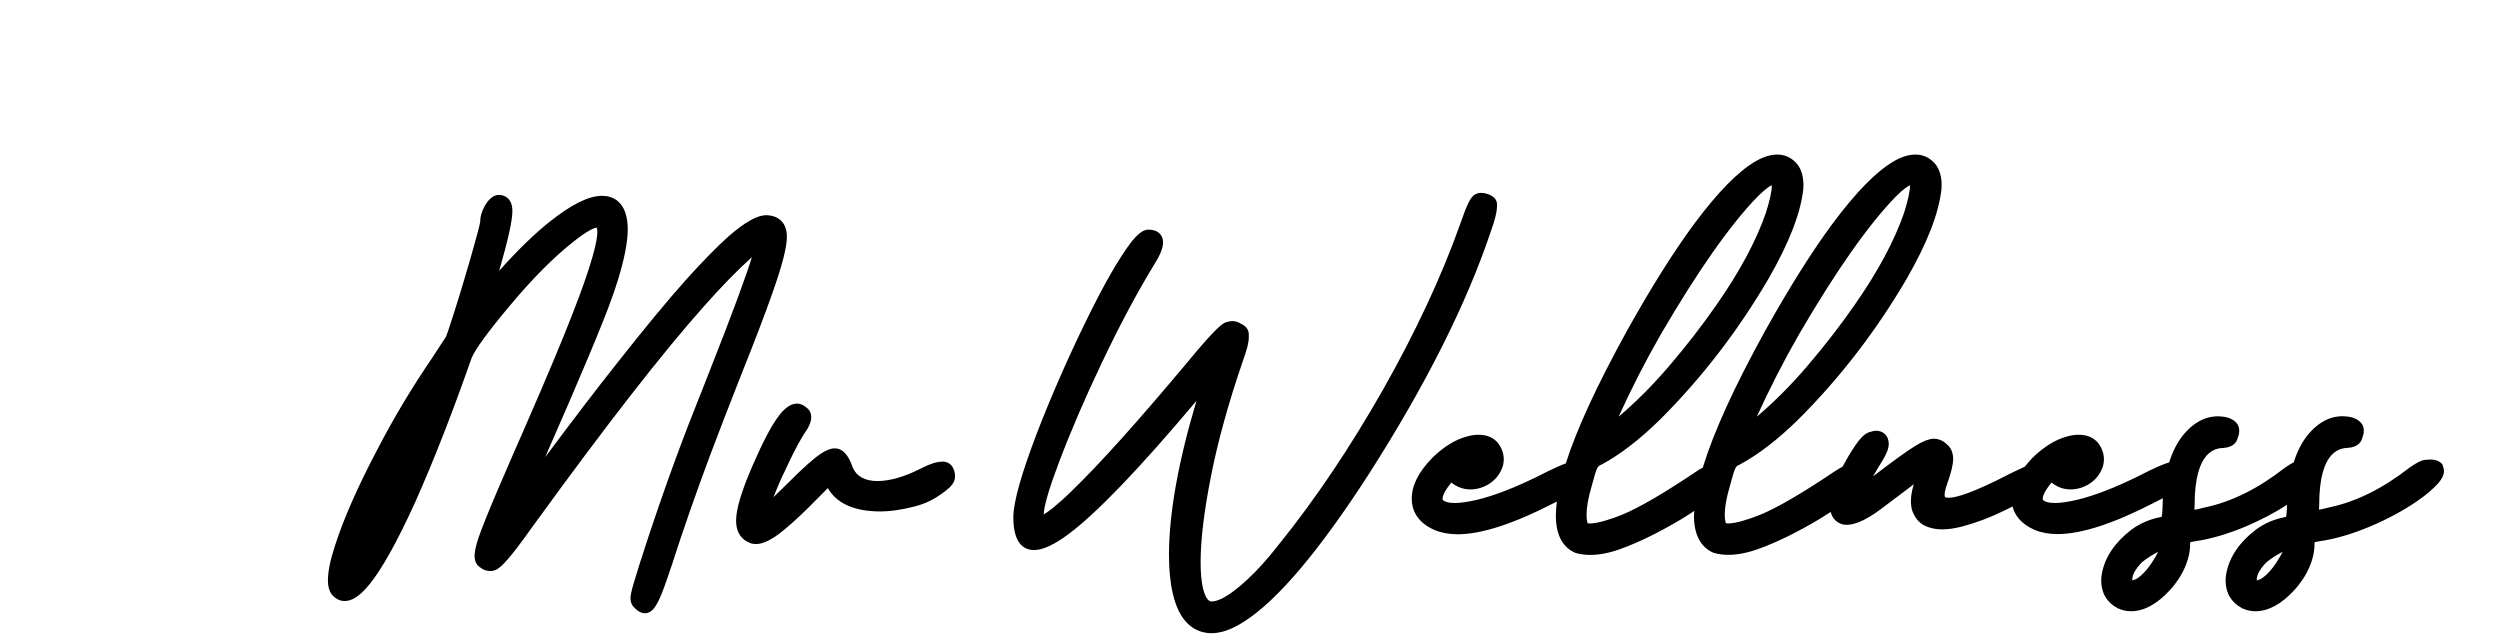
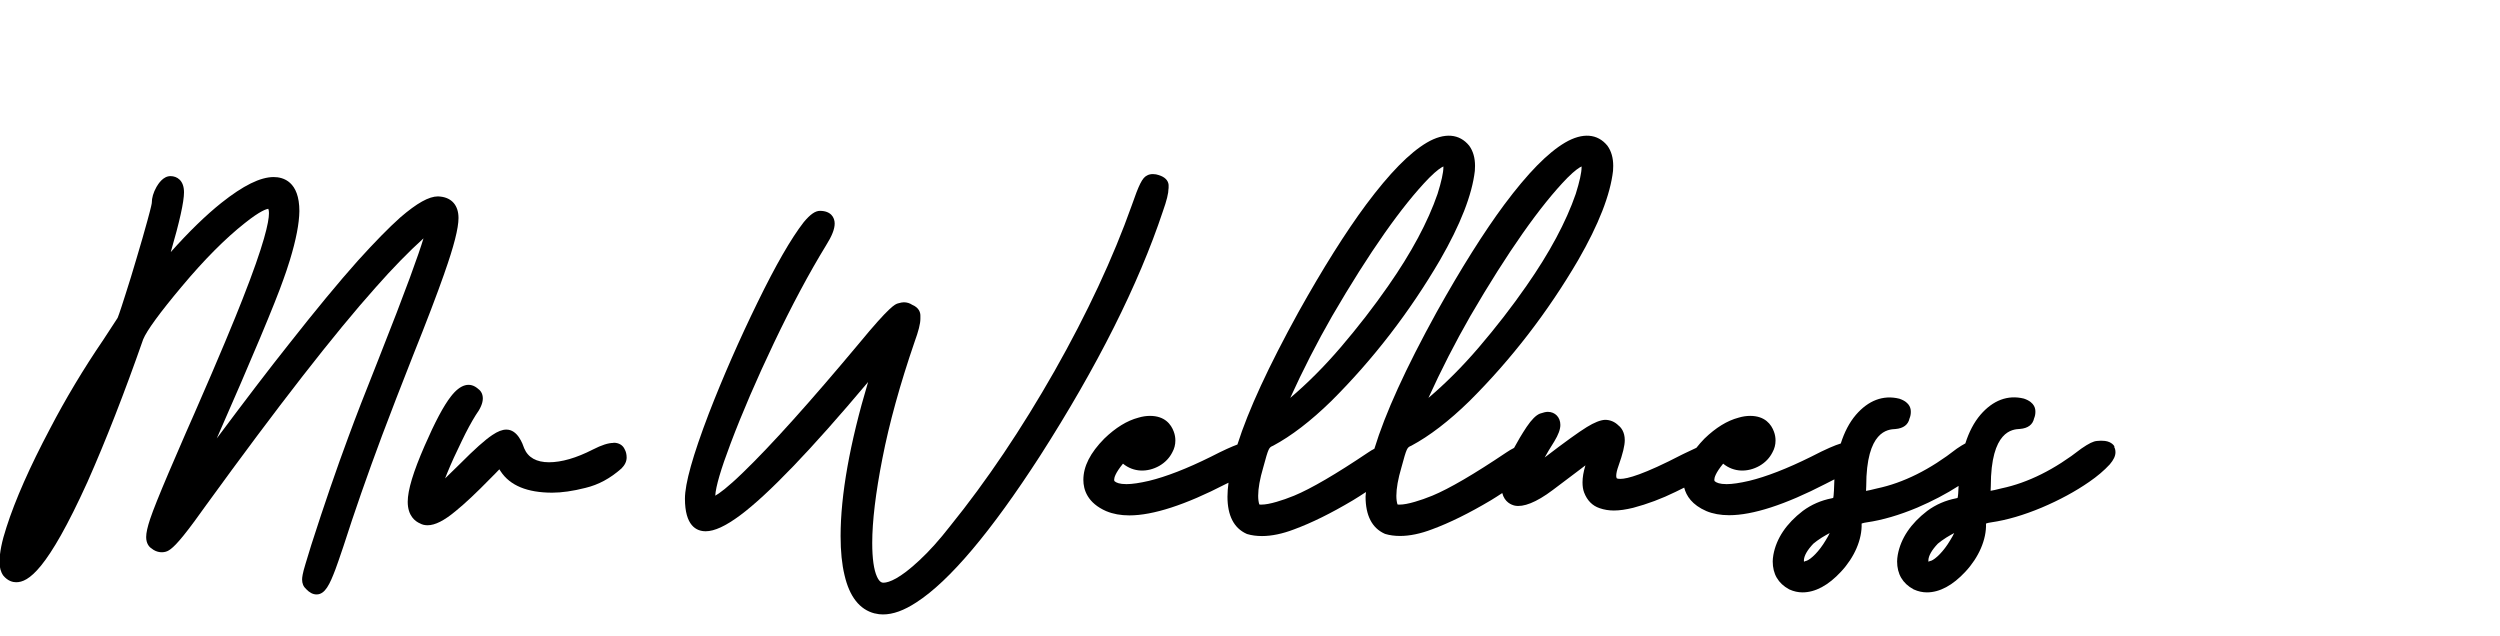
- <svg xmlns="http://www.w3.org/2000/svg" viewBox="0 0 266.3 67.7" preserveAspectRatio="xMidYMid meet">
-   <g fill="currentColor" transform="translate(29.2,5.0)">
-     <path d="M53.11,26.12c1.02-2.88,1.51-4.81,1.51-5.9,0-1.32-.7-2.15-1.93-2.28l-.25-.02c-.97,0-2.24.71-4.02,2.24-1.22,1.09-2.7,2.6-4.53,4.62-2.05,2.3-4.51,5.28-7.31,8.84-2.18,2.74-4.65,5.98-7.71,10.08h0c3.77-8.58,6.23-14.45,7.1-16.94.2-.54.43-1.22.69-2.06.66-2.17.99-3.88,1.01-5.21,0-3.16-1.72-3.63-2.74-3.63-1.42,0-3.24.9-5.57,2.75-1.63,1.3-3.45,3.06-5.39,5.24.95-3.27,1.41-5.36,1.41-6.37,0-1.27-.75-1.72-1.44-1.72-.8,0-1.31.85-1.49,1.15-.34.61-.5,1.17-.5,1.69,0,.05-.04.35-.47,1.91-.33,1.2-.71,2.54-1.16,4.03-.4,1.36-.78,2.61-1.16,3.78-.17.54-.69,2.17-.85,2.54l-1.54,2.36c-2.1,3.08-4.01,6.27-5.67,9.46-2.14,4.04-3.7,7.57-4.63,10.48-.5,1.52-.74,2.73-.74,3.7,0,.58.12,1.05.4,1.45.48.58,1.01.71,1.37.71,1.28,0,3.3-1.21,7.6-10.69,1.94-4.37,3.94-9.49,5.93-15.18.38-.93,1.76-2.83,4.12-5.64,2.36-2.82,4.61-5.09,6.7-6.74,1.69-1.35,2.33-1.5,2.5-1.53,0,0,.08.1.08.48,0,.91-.49,3.25-2.82,9.16-.81,2.07-2.36,5.85-5.11,12.13-.35.78-1.28,2.9-2.75,6.33-1.02,2.4-1.65,3.97-1.98,4.95-.28.85-.42,1.46-.42,1.92,0,.69.33,1.06.56,1.2.59.5,1.28.48,1.69.3.42-.19,1.07-.7,2.92-3.22l1.2-1.66c7.63-10.52,13.71-18.33,18.09-23.23,1.81-2.05,3.52-3.8,5.08-5.21-.49,1.62-1.75,5.2-4.85,13.02-1.38,3.45-2.38,6.04-3.16,8.16-1.23,3.31-2.56,7.17-3.94,11.47-.27.86-.48,1.54-.62,2.03-.32,1.04-.36,1.45-.36,1.66,0,.42.14.76.43,1.02.36.38.73.57,1.11.57.92,0,1.41-1.1,2.01-2.67.17-.46.46-1.28.85-2.45,1.19-3.71,2.54-7.58,4.12-11.81.93-2.46,2.02-5.3,3.29-8.51,1.44-3.59,2.56-6.53,3.34-8.75Z" />
-     <path d="M71.12,44.18c-.54,0-1.24.22-2.2.71-1.76.9-3.33,1.35-4.66,1.35s-2.23-.5-2.64-1.48c-.17-.49-.7-2-1.9-2-.44,0-.92.19-1.5.58-.77.51-1.9,1.52-3.43,3.06-.66.64-1.19,1.16-1.6,1.56.07-.18.15-.38.24-.6.42-1.03.93-2.15,1.55-3.41.51-1.07,1.03-2.02,1.48-2.74.49-.67.75-1.26.75-1.77,0-.44-.19-.8-.48-1-.88-.8-1.91-.52-2.92.79-.77.98-1.71,2.75-2.8,5.26-1.21,2.77-1.8,4.72-1.8,5.96,0,1.5.8,2.09,1.32,2.31.23.13.49.19.8.19.8,0,1.78-.5,3.01-1.53.94-.76,2.2-1.94,3.71-3.49.4-.4.73-.73.92-.94l.15.23c.99,1.5,2.83,2.26,5.48,2.26,1.01,0,2.21-.17,3.54-.51,1.38-.33,2.63-1,3.84-2.07.37-.37.55-.76.55-1.17,0-.34-.08-.64-.2-.85-.19-.46-.63-.72-1.19-.72Z" />
-     <path d="M130.26,17.08v-.39c-.05-.49-.41-.84-1.05-1.04-.33-.12-.88-.18-1.26.05-.49.24-.84.94-1.63,3.22-1.96,5.51-4.72,11.44-8.21,17.6-3.49,6.14-7.23,11.71-11.13,16.53-1.12,1.44-2.22,2.67-3.27,3.64-2.07,1.94-3.22,2.36-3.8,2.38-.14,0-.42,0-.71-.63-.34-.74-.51-1.95-.51-3.61,0-2.29.36-5.31,1.08-8.98.73-3.76,1.89-7.94,3.43-12.43.42-1.15.62-1.94.62-2.46v-.35c0-.35-.17-.85-.87-1.14-.27-.18-.57-.27-.89-.27-.15,0-.33.03-.64.12-.29.09-.83.25-4.15,4.28-5.19,6.21-9.33,10.82-12.31,13.7-1.73,1.68-2.59,2.28-2.99,2.5.05-.95.59-2.81,1.63-5.55,1.23-3.26,2.78-6.86,4.61-10.7,1.89-3.97,3.76-7.47,5.56-10.41.63-1,.92-1.74.92-2.33,0-.65-.41-1.35-1.57-1.35-.5,0-1.03.37-1.73,1.21-1.35,1.74-3,4.61-4.91,8.53-1.94,3.97-3.69,7.96-5.2,11.86-1.71,4.48-2.54,7.45-2.54,9.06,0,2.86,1.2,3.47,2.21,3.47.93,0,2.12-.55,3.66-1.69,2.99-2.22,7.58-7,13.64-14.21-1.95,6.52-2.93,12.04-2.93,16.41,0,1.65.14,3.01.42,4.17.53,2.29,1.61,3.66,3.2,4.07h.02c.32.08.6.11.87.11,1.08,0,2.24-.42,3.57-1.29,3.52-2.27,7.96-7.53,13.18-15.62,6.08-9.49,10.48-18.25,13.07-26.03.41-1.15.6-1.93.6-2.44Z" />
-     <path d="M231.05,44.6c-.14-.24-.5-.65-1.34-.65-.04,0-.12,0-.24.01l-.31.02c-.4.03-.87.26-1.67.81-2.85,2.23-5.7,3.65-8.51,4.24-.6.15-.95.23-1.16.26,0-.01,0-.02,0-.03l.02-.46c0-5.94,2.32-6.06,3.11-6.1.86-.07,1.36-.47,1.5-1.12.09-.21.14-.45.14-.68,0-.25.02-1.01-1.22-1.43-1.73-.43-3.31.19-4.63,1.72-.7.82-1.23,1.85-1.61,3.05-.25.13-.54.31-.91.56-2.85,2.23-5.7,3.65-8.51,4.24-.6.15-.95.23-1.16.26,0-.01,0-.02,0-.03l.02-.46c0-5.94,2.32-6.06,3.11-6.1.86-.07,1.36-.47,1.5-1.12.09-.21.14-.45.14-.68,0-.25.02-1.01-1.22-1.43-1.73-.43-3.31.19-4.63,1.72-.7.82-1.23,1.85-1.61,3.05-.6.18-1.54.57-3.16,1.41-2.56,1.27-4.78,2.13-6.6,2.57-.99.23-1.8.35-2.4.35-.76,0-1.08-.16-1.24-.29-.04-.02-.07-.05-.07-.18,0-.21.12-.71.94-1.71,1.15.94,2.62.93,3.86.24.64-.37,1.1-.86,1.4-1.46.21-.38.32-.8.32-1.24,0-.32-.05-.63-.17-.95-.28-.77-.95-1.68-2.53-1.68-.4,0-.81.06-1.24.19-1.21.32-2.42,1.06-3.63,2.23-.33.33-.6.66-.86.98-.33.15-.71.33-1.21.57l-.31.15c-4.12,2.14-5.85,2.59-6.57,2.59-.34,0-.4-.07-.39-.06-.01-.02-.06-.08-.06-.26,0-.26.08-.62.24-1.06.47-1.32.67-2.17.67-2.75,0-.87-.4-1.35-.66-1.55-.4-.4-.89-.61-1.45-.61h0c-.5.03-1.13.28-1.93.77-.89.55-2.32,1.58-4.49,3.24.24-.43.57-1,1.03-1.72.43-.71.64-1.28.64-1.75,0-.81-.56-1.39-1.34-1.39-.22,0-.47.07-.84.19-.42.17-.88.63-1.41,1.41-.53.8-.97,1.55-1.34,2.24-.26.13-.54.29-.83.49-3.42,2.3-6.07,3.85-7.88,4.6-.68.28-1.27.48-1.85.65-.68.2-1.23.3-1.62.3-.12,0-.19-.01-.24-.02-.08-.25-.12-.55-.12-.92,0-.79.18-1.8.54-3.02.57-2.1.6-2.12,1.05-2.31,1.93-1.03,4.02-2.63,6.2-4.76,4.45-4.43,8.34-9.48,11.58-15.02,2.18-3.78,3.42-6.96,3.71-9.5l.02-.53c0-.85-.2-1.57-.62-2.15-1.04-1.28-2.63-1.43-4.51-.33-1.85,1.09-3.97,3.25-6.47,6.6-2.18,2.94-4.61,6.8-7.21,11.46-3.31,6.01-5.49,10.81-6.63,14.55-.22.12-.44.23-.67.4-3.42,2.3-6.07,3.85-7.88,4.6-.68.28-1.27.48-1.85.65-.68.2-1.23.3-1.62.3-.12,0-.19-.01-.24-.02-.08-.25-.12-.55-.12-.92,0-.79.18-1.8.54-3.02.57-2.1.6-2.12,1.05-2.31,1.93-1.03,4.02-2.63,6.2-4.76,4.45-4.43,8.34-9.48,11.58-15.02,2.18-3.78,3.42-6.96,3.71-9.5l.02-.53c0-.85-.2-1.57-.62-2.15-1.04-1.28-2.63-1.43-4.51-.33-1.85,1.09-3.97,3.25-6.47,6.6-2.18,2.94-4.61,6.8-7.21,11.46-3.17,5.76-5.33,10.42-6.5,14.1-.6.22-1.48.61-2.82,1.3-2.56,1.27-4.78,2.13-6.6,2.57-.99.23-1.8.35-2.4.35-.76,0-1.08-.16-1.24-.29-.04-.02-.07-.05-.07-.18,0-.21.12-.71.94-1.71,1.15.94,2.62.93,3.86.24.64-.37,1.1-.86,1.4-1.46.21-.38.32-.8.32-1.24,0-.32-.05-.63-.17-.95-.28-.77-.95-1.68-2.53-1.68-.4,0-.81.06-1.24.19-1.21.32-2.42,1.06-3.63,2.23-1.5,1.52-2.23,2.96-2.23,4.4,0,1.04.43,2.46,2.46,3.34h.01c.69.29,1.51.44,2.43.44,2.52,0,5.97-1.12,10.25-3.33.11-.06.2-.1.31-.15-.07.53-.11,1.03-.11,1.49,0,2,.68,3.34,2.03,3.95l.08.03c.46.14.99.21,1.57.21,1.03,0,2.18-.24,3.41-.71,1.87-.69,3.92-1.7,6.26-3.09.49-.29.94-.59,1.4-.89,0,.16-.04.34-.04.49,0,2,.68,3.34,2.03,3.95l.08.03c.46.14.99.21,1.57.21,1.03,0,2.18-.24,3.41-.71,1.87-.69,3.92-1.7,6.26-3.09.42-.25.81-.51,1.21-.77.25.98.98,1.26,1.34,1.34.88.18,2.25-.31,4.05-1.67l2.52-1.9c.37-.29.69-.52.95-.72-.21.68-.31,1.28-.31,1.81,0,.41.05.76.17,1.08.32.84.87,1.41,1.65,1.67.48.17,1,.25,1.52.25.61,0,1.28-.1,2.06-.29,1.51-.4,3.04-.97,4.52-1.7.31-.15.62-.3.91-.45.22.88.84,1.84,2.36,2.5h.01c.69.29,1.51.44,2.43.44,2.52,0,5.97-1.12,10.25-3.33.36-.18.67-.34.96-.49-.02.67-.06,1.82-.13,1.98,0,0-.04.02-.16.04-1.12.22-2.15.66-3.07,1.34-1.76,1.35-2.82,2.93-3.14,4.68-.04.24-.07.48-.07.7,0,1.34.58,2.34,1.74,2.97l.04.02c.46.21.93.31,1.39.31,1.36,0,2.75-.74,4.11-2.21,1.41-1.51,2.25-3.42,2.19-5.12.02-.01.13-.07.56-.13,1.66-.24,3.46-.77,5.37-1.57,1.61-.69,3.08-1.46,4.4-2.31-.02.58-.06,1.17-.11,1.28,0,0-.04.02-.16.04-1.12.22-2.15.66-3.07,1.34-1.76,1.35-2.82,2.93-3.14,4.68-.04.24-.07.48-.07.7,0,1.34.58,2.34,1.74,2.97l.04.02c.46.21.93.31,1.39.31,1.36,0,2.75-.74,4.11-2.21,1.41-1.51,2.25-3.42,2.19-5.12.02-.01.13-.07.56-.13,1.66-.24,3.46-.77,5.37-1.57,1.89-.8,3.59-1.72,5.06-2.74.86-.59,1.59-1.21,2.19-1.86.42-.49.61-.9.61-1.31,0-.31-.11-.52-.16-.58ZM211.47,56.73c-.18.07-.28.07-.26.13,0,0-.02-.04-.02-.15,0-.49.37-1.13,1.01-1.8.22-.19.53-.41.9-.65.36-.22.63-.37.84-.48-.09.2-.22.44-.42.76-.71,1.21-1.57,2.02-2.05,2.2ZM157.93,39.4c1.35-2.97,2.85-5.91,4.48-8.75,3.96-6.8,7.44-11.74,10.32-14.7.84-.84,1.3-1.12,1.52-1.22,0,.03,0,.06,0,.09,0,.56-.21,1.52-.62,2.83-1.03,2.99-2.8,6.29-5.26,9.81-1.52,2.19-3.23,4.4-5.08,6.56-1.73,2.02-3.54,3.83-5.37,5.38ZM143.21,39.4c1.35-2.97,2.85-5.91,4.48-8.75,3.96-6.8,7.44-11.74,10.32-14.7.84-.84,1.3-1.12,1.52-1.22,0,.03,0,.06,0,.09,0,.56-.21,1.52-.62,2.83-1.03,2.99-2.8,6.29-5.26,9.81-1.52,2.19-3.23,4.4-5.08,6.56-1.73,2.02-3.54,3.83-5.37,5.38ZM198.21,56.73c-.18.07-.28.07-.26.13,0,0-.02-.04-.02-.15,0-.49.37-1.13,1.01-1.8.22-.19.53-.41.9-.65.36-.22.63-.37.84-.48-.09.2-.22.44-.42.76-.71,1.21-1.57,2.02-2.05,2.2Z" />
-   </g>
+ <svg xmlns="http://www.w3.org/2000/svg" id="Layer_1" version="1.1" viewBox="0 0 266.3 67.7">
+   <path d="M47.33,29.12c1.02-2.88,1.51-4.81,1.51-5.9,0-1.32-.7-2.15-1.93-2.28l-.25-.02c-.97,0-2.24.71-4.02,2.24-1.22,1.09-2.7,2.6-4.53,4.62-2.05,2.3-4.51,5.28-7.31,8.84-2.18,2.74-4.65,5.98-7.71,10.08h0c3.77-8.58,6.23-14.45,7.1-16.94.2-.54.43-1.22.69-2.06.66-2.17.99-3.88,1.01-5.21,0-3.16-1.72-3.63-2.74-3.63-1.42,0-3.24.9-5.57,2.75-1.63,1.3-3.45,3.06-5.39,5.24.95-3.27,1.41-5.36,1.41-6.37,0-1.27-.75-1.72-1.44-1.72-.8,0-1.31.85-1.49,1.15-.34.61-.5,1.17-.5,1.69,0,.05-.04.35-.47,1.91-.33,1.2-.71,2.54-1.16,4.03-.4,1.36-.78,2.61-1.16,3.78-.17.54-.69,2.17-.85,2.54l-1.54,2.36c-2.1,3.08-4.01,6.27-5.67,9.46-2.14,4.04-3.7,7.57-4.63,10.48-.5,1.52-.74,2.73-.74,3.7,0,.58.12,1.05.4,1.45.48.58,1.01.71,1.37.71,1.28,0,3.3-1.21,7.6-10.69,1.94-4.37,3.94-9.49,5.93-15.18.38-.93,1.76-2.83,4.12-5.64,2.36-2.82,4.61-5.09,6.7-6.74,1.69-1.35,2.33-1.5,2.5-1.53,0,0,.08.1.08.48,0,.91-.49,3.25-2.82,9.16-.81,2.07-2.36,5.85-5.11,12.13-.35.78-1.28,2.9-2.75,6.33-1.02,2.4-1.65,3.97-1.98,4.95-.28.85-.42,1.46-.42,1.92,0,.69.33,1.06.56,1.2.59.5,1.28.48,1.69.3.42-.19,1.07-.7,2.92-3.22l1.2-1.66c7.63-10.52,13.71-18.33,18.09-23.23,1.81-2.05,3.52-3.8,5.08-5.21-.49,1.62-1.75,5.2-4.85,13.02-1.38,3.45-2.38,6.04-3.16,8.16-1.23,3.31-2.56,7.17-3.94,11.47-.27.86-.48,1.54-.62,2.03-.32,1.04-.36,1.45-.36,1.66,0,.42.14.76.43,1.02.36.38.73.57,1.11.57.92,0,1.41-1.1,2.01-2.67.17-.46.46-1.28.85-2.45,1.19-3.71,2.54-7.58,4.12-11.81.93-2.46,2.02-5.3,3.29-8.51,1.44-3.59,2.56-6.53,3.34-8.75h0Z" />
+   <path d="M65.34,47.18c-.54,0-1.24.22-2.2.71-1.76.9-3.33,1.35-4.66,1.35s-2.23-.5-2.64-1.48c-.17-.49-.7-2-1.9-2-.44,0-.92.19-1.5.58-.77.51-1.9,1.52-3.43,3.06-.66.64-1.19,1.16-1.6,1.56.07-.18.15-.38.24-.6.42-1.03.93-2.15,1.55-3.41.51-1.07,1.03-2.02,1.48-2.74.49-.67.75-1.26.75-1.77,0-.44-.19-.8-.48-1-.88-.8-1.91-.52-2.92.79-.77.98-1.71,2.75-2.8,5.26-1.21,2.77-1.8,4.72-1.8,5.96,0,1.5.8,2.09,1.32,2.31.23.13.49.19.8.19.8,0,1.78-.5,3.01-1.53.94-.76,2.2-1.94,3.71-3.49.4-.4.73-.73.92-.94l.15.23c.99,1.5,2.83,2.26,5.48,2.26,1.01,0,2.21-.17,3.54-.51,1.38-.33,2.63-1,3.84-2.07.37-.37.55-.76.55-1.17,0-.34-.08-.64-.2-.85-.19-.46-.63-.72-1.19-.72l-.02.02Z" />
+   <path d="M124.48,20.08v-.39c-.05-.49-.41-.84-1.05-1.04-.33-.12-.88-.18-1.26.05-.49.24-.84.94-1.63,3.22-1.96,5.51-4.72,11.44-8.21,17.6-3.49,6.14-7.23,11.71-11.13,16.53-1.12,1.44-2.22,2.67-3.27,3.64-2.07,1.94-3.22,2.36-3.8,2.38-.14,0-.42,0-.71-.63-.34-.74-.51-1.95-.51-3.61,0-2.29.36-5.31,1.08-8.98.73-3.76,1.89-7.94,3.43-12.43.42-1.15.62-1.94.62-2.46v-.35c0-.35-.17-.85-.87-1.14-.27-.18-.57-.27-.89-.27-.15,0-.33.03-.64.12-.29.09-.83.25-4.15,4.28-5.19,6.21-9.33,10.82-12.31,13.7-1.73,1.68-2.59,2.28-2.99,2.5.05-.95.59-2.81,1.63-5.55,1.23-3.26,2.78-6.86,4.61-10.7,1.89-3.97,3.76-7.47,5.56-10.41.63-1,.92-1.74.92-2.33,0-.65-.41-1.35-1.57-1.35-.5,0-1.03.37-1.73,1.21-1.35,1.74-3,4.61-4.91,8.53-1.94,3.97-3.69,7.96-5.2,11.86-1.71,4.48-2.54,7.45-2.54,9.06,0,2.86,1.2,3.47,2.21,3.47.93,0,2.12-.55,3.66-1.69,2.99-2.22,7.58-7,13.64-14.21-1.95,6.52-2.93,12.04-2.93,16.41,0,1.65.14,3.01.42,4.17.53,2.29,1.61,3.66,3.2,4.07h.02c.32.08.6.11.87.11,1.08,0,2.24-.42,3.57-1.29,3.52-2.27,7.96-7.53,13.18-15.62,6.08-9.49,10.48-18.25,13.07-26.03.41-1.15.6-1.93.6-2.44h0Z" />
+   <path d="M225.27,47.6c-.14-.24-.5-.65-1.34-.65-.04,0-.12,0-.24,0l-.31.02c-.4.03-.87.26-1.67.81-2.85,2.23-5.7,3.65-8.51,4.24-.6.15-.95.23-1.16.26v-.03l.02-.46c0-5.94,2.32-6.06,3.11-6.1.86-.07,1.36-.47,1.5-1.12.09-.21.14-.45.14-.68,0-.25.02-1.01-1.22-1.43-1.73-.43-3.31.19-4.63,1.72-.7.82-1.23,1.85-1.61,3.05-.25.13-.54.31-.91.56-2.85,2.23-5.7,3.65-8.51,4.24-.6.15-.95.23-1.16.26v-.03l.02-.46c0-5.94,2.32-6.06,3.11-6.1.86-.07,1.36-.47,1.5-1.12.09-.21.14-.45.14-.68,0-.25.02-1.01-1.22-1.43-1.73-.43-3.31.19-4.63,1.72-.7.82-1.23,1.85-1.61,3.05-.6.18-1.54.57-3.16,1.41-2.56,1.27-4.78,2.13-6.6,2.57-.99.23-1.8.35-2.4.35-.76,0-1.08-.16-1.24-.29-.04-.02-.07-.05-.07-.18,0-.21.12-.71.94-1.71,1.15.94,2.62.93,3.86.24.64-.37,1.1-.86,1.4-1.46.21-.38.32-.8.32-1.24,0-.32-.05-.63-.17-.95-.28-.77-.95-1.68-2.53-1.68-.4,0-.81.06-1.24.19-1.21.32-2.42,1.06-3.63,2.23-.33.33-.6.66-.86.98-.33.15-.71.33-1.21.57l-.31.15c-4.12,2.14-5.85,2.59-6.57,2.59-.34,0-.4-.07-.39-.06,0-.02-.06-.08-.06-.26,0-.26.08-.62.24-1.06.47-1.32.67-2.17.67-2.75,0-.87-.4-1.35-.66-1.55-.4-.4-.89-.61-1.45-.61h0c-.5.03-1.13.28-1.93.77-.89.55-2.32,1.58-4.49,3.24.24-.43.57-1,1.03-1.72.43-.71.64-1.28.64-1.75,0-.81-.56-1.39-1.34-1.39-.22,0-.47.07-.84.19-.42.17-.88.63-1.41,1.41-.53.8-.97,1.55-1.34,2.24-.26.13-.54.29-.83.49-3.42,2.3-6.07,3.85-7.88,4.6-.68.28-1.27.48-1.85.65-.68.2-1.23.3-1.62.3-.12,0-.19,0-.24-.02-.08-.25-.12-.55-.12-.92,0-.79.18-1.8.54-3.02.57-2.1.6-2.12,1.05-2.31,1.93-1.03,4.02-2.63,6.2-4.76,4.45-4.43,8.34-9.48,11.58-15.02,2.18-3.78,3.42-6.96,3.71-9.5l.02-.53c0-.85-.2-1.57-.62-2.15-1.04-1.28-2.63-1.43-4.51-.33-1.85,1.09-3.97,3.25-6.47,6.6-2.18,2.94-4.61,6.8-7.21,11.46-3.31,6.01-5.49,10.81-6.63,14.55-.22.12-.44.23-.67.4-3.42,2.3-6.07,3.85-7.88,4.6-.68.28-1.27.48-1.85.65-.68.2-1.23.3-1.62.3-.12,0-.19,0-.24-.02-.08-.25-.12-.55-.12-.92,0-.79.18-1.8.54-3.02.57-2.1.6-2.12,1.05-2.31,1.93-1.03,4.02-2.63,6.2-4.76,4.45-4.43,8.34-9.48,11.58-15.02,2.18-3.78,3.42-6.96,3.71-9.5l.02-.53c0-.85-.2-1.57-.62-2.15-1.04-1.28-2.63-1.43-4.51-.33-1.85,1.09-3.97,3.25-6.47,6.6-2.18,2.94-4.61,6.8-7.21,11.46-3.17,5.76-5.33,10.42-6.5,14.1-.6.22-1.48.61-2.82,1.3-2.56,1.27-4.78,2.13-6.6,2.57-.99.23-1.8.35-2.4.35-.76,0-1.08-.16-1.24-.29-.04-.02-.07-.05-.07-.18,0-.21.12-.71.94-1.71,1.15.94,2.62.93,3.86.24.64-.37,1.1-.86,1.4-1.46.21-.38.32-.8.32-1.24,0-.32-.05-.63-.17-.95-.28-.77-.95-1.68-2.53-1.68-.4,0-.81.06-1.24.19-1.21.32-2.42,1.06-3.63,2.23-1.5,1.52-2.23,2.96-2.23,4.4,0,1.04.43,2.46,2.46,3.34h.01c.69.29,1.51.44,2.43.44,2.52,0,5.97-1.12,10.25-3.33.11-.06.2-.1.31-.15-.07.53-.11,1.03-.11,1.49,0,2,.68,3.34,2.03,3.95l.08.03c.46.14.99.21,1.57.21,1.03,0,2.18-.24,3.41-.71,1.87-.69,3.92-1.7,6.26-3.09.49-.29.94-.59,1.4-.89,0,.16-.04.34-.04.49,0,2,.68,3.34,2.03,3.95l.08.03c.46.14.99.21,1.57.21,1.03,0,2.18-.24,3.41-.71,1.87-.69,3.92-1.7,6.26-3.09.42-.25.81-.51,1.21-.77.25.98.98,1.26,1.34,1.34.88.18,2.25-.31,4.05-1.67l2.52-1.9c.37-.29.69-.52.95-.72-.21.68-.31,1.28-.31,1.81,0,.41.05.76.17,1.08.32.84.87,1.41,1.65,1.67.48.17,1,.25,1.52.25.61,0,1.28-.1,2.06-.29,1.51-.4,3.04-.97,4.52-1.7.31-.15.62-.3.91-.45.22.88.84,1.84,2.36,2.5h0c.69.29,1.51.44,2.43.44,2.52,0,5.97-1.12,10.25-3.33.36-.18.67-.34.96-.49-.02.67-.06,1.82-.13,1.98,0,0-.04.02-.16.04-1.12.22-2.15.66-3.07,1.34-1.76,1.35-2.82,2.93-3.14,4.68-.04.24-.07.48-.07.7,0,1.34.58,2.34,1.74,2.97l.04.02c.46.21.93.31,1.39.31,1.36,0,2.75-.74,4.11-2.21,1.41-1.51,2.25-3.42,2.19-5.12.02,0,.13-.07.56-.13,1.66-.24,3.46-.77,5.37-1.57,1.61-.69,3.08-1.46,4.4-2.31-.02.58-.06,1.17-.11,1.28,0,0-.04.02-.16.04-1.12.22-2.15.66-3.07,1.34-1.76,1.35-2.82,2.93-3.14,4.68-.04.24-.07.48-.07.7,0,1.34.58,2.34,1.74,2.97l.04.02c.46.21.93.31,1.39.31,1.36,0,2.75-.74,4.11-2.21,1.41-1.51,2.25-3.42,2.19-5.12.02,0,.13-.07.56-.13,1.66-.24,3.46-.77,5.37-1.57,1.89-.8,3.59-1.72,5.06-2.74.86-.59,1.59-1.21,2.19-1.86.42-.49.61-.9.61-1.31,0-.31-.11-.52-.16-.58h.08ZM205.69,59.73c-.18.07-.28.07-.26.13,0,0-.02-.04-.02-.15,0-.49.37-1.13,1.01-1.8.22-.19.53-.41.9-.65.36-.22.63-.37.84-.48-.09.2-.22.44-.42.76-.71,1.21-1.57,2.02-2.05,2.2h0ZM152.15,42.4c1.35-2.97,2.85-5.91,4.48-8.75,3.96-6.8,7.44-11.74,10.32-14.7.84-.84,1.3-1.12,1.52-1.22v.09c0,.56-.21,1.52-.62,2.83-1.03,2.99-2.8,6.29-5.26,9.81-1.52,2.19-3.23,4.4-5.08,6.56-1.73,2.02-3.54,3.83-5.37,5.38h0ZM137.43,42.4c1.35-2.97,2.85-5.91,4.48-8.75,3.96-6.8,7.44-11.74,10.32-14.7.84-.84,1.3-1.12,1.52-1.22v.09c0,.56-.21,1.52-.62,2.83-1.03,2.99-2.8,6.29-5.26,9.81-1.52,2.19-3.23,4.4-5.08,6.56-1.73,2.02-3.54,3.83-5.37,5.38h0ZM192.43,59.73c-.18.07-.28.07-.26.13,0,0-.02-.04-.02-.15,0-.49.37-1.13,1.01-1.8.22-.19.53-.41.9-.65.36-.22.63-.37.84-.48-.09.2-.22.44-.42.76-.71,1.21-1.57,2.02-2.05,2.2h0Z" />
</svg>
